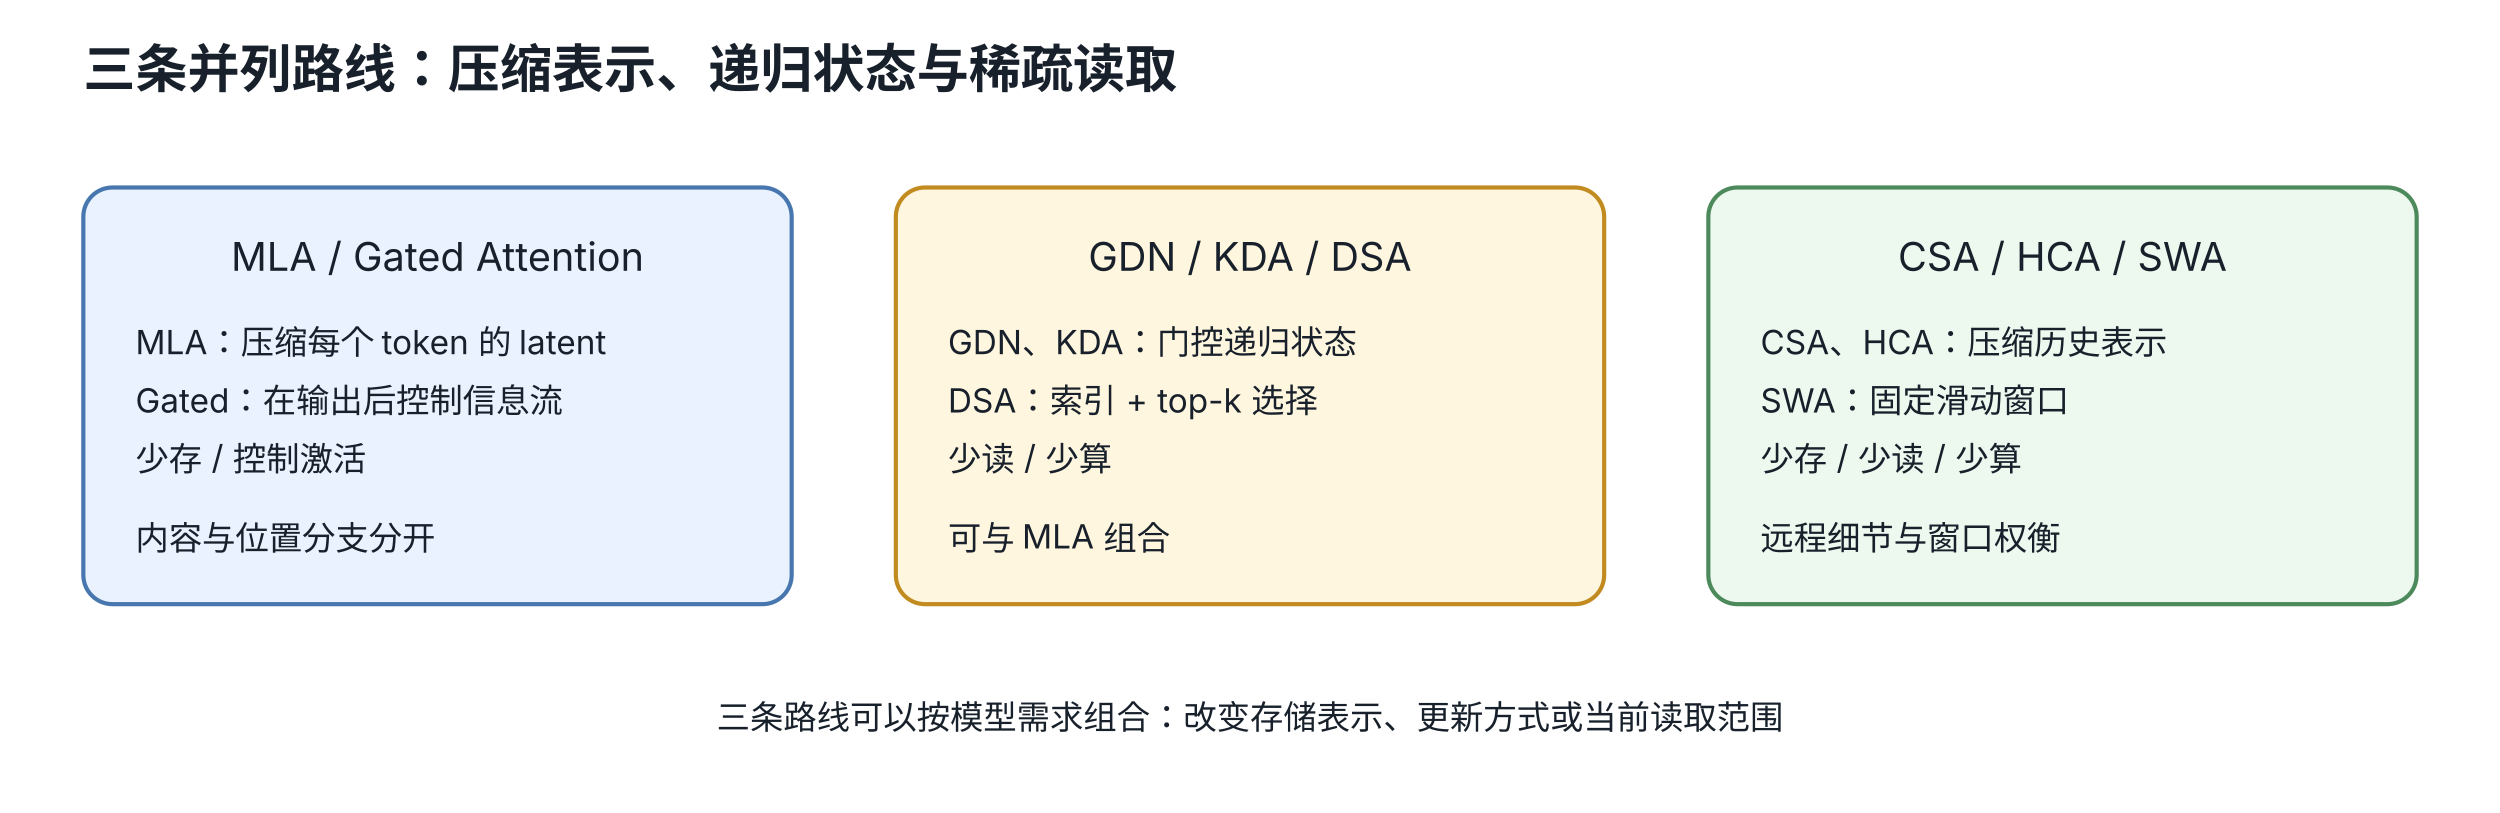
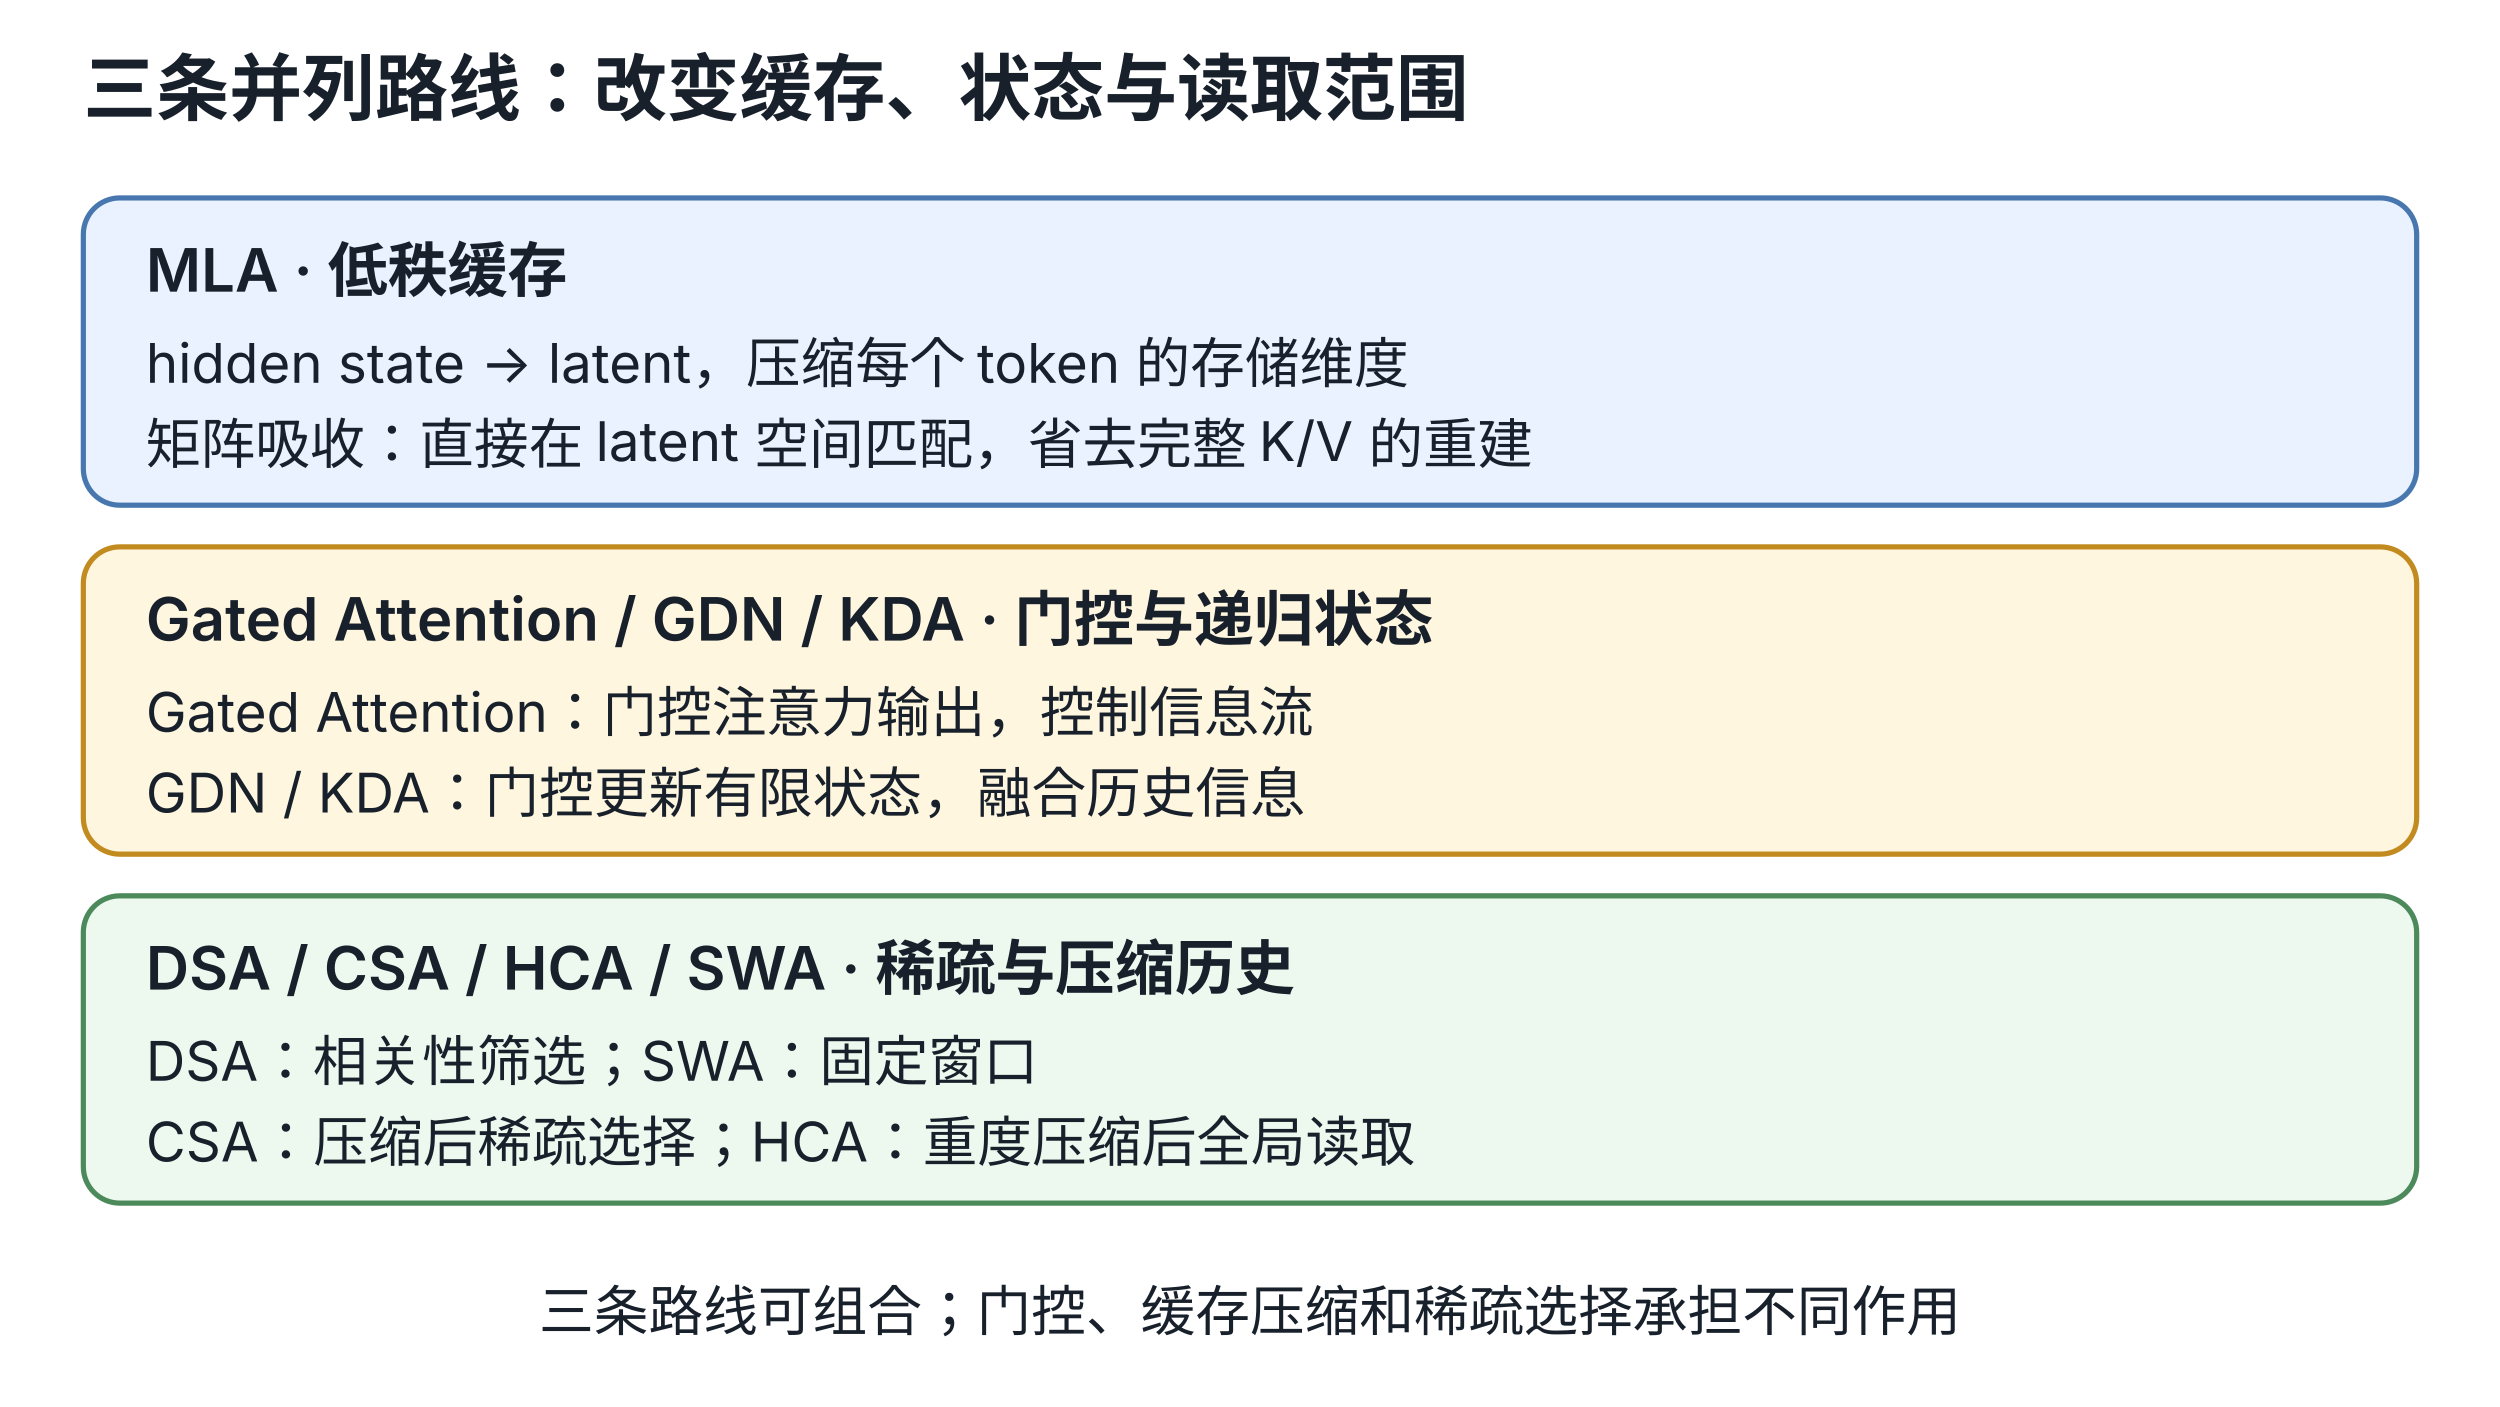
- <svg xmlns="http://www.w3.org/2000/svg" viewBox="0 0 1200 390" role="img" aria-labelledby="title desc">
-   <style>text{font-family:-apple-system,BlinkMacSystemFont,"PingFang SC","Microsoft YaHei",sans-serif;fill:#18212b}.h{font-size:25px;font-weight:700}.s{font-size:19px}.t{font-size:16px}.card{stroke-width:2;rx:14}.g{fill:#eaf2ff;stroke:#4777ae}.c{fill:#fff6df;stroke:#c28b20}.l{fill:#edf8ef;stroke:#4c8a5c}</style>
-   <text x="40" y="42" class="h">三条并列路线：压缩表示、递归状态与稀疏读取</text>
-   <rect x="40" y="90" width="340" height="200" class="card g" />
-   <text x="210" y="130" text-anchor="middle" class="s">MLA / Gated Attention</text>
-   <text x="65" y="170" class="t">MLA：压缩每个 token 的 latent</text>
-   <text x="65" y="198" class="t">Gated：在输出后控制信息流</text>
-   <text x="65" y="226" class="t">少存 / 控制激活</text>
-   <text x="65" y="264" class="t">内容与位置分支分开</text>
-   <rect x="430" y="90" width="340" height="200" class="card c" />
-   <text x="600" y="130" text-anchor="middle" class="s">GDN / KDA / DSA</text>
-   <text x="455" y="170" class="t">GDN、KDA：门控递归状态</text>
-   <text x="455" y="198" class="t">DSA：索引 + top-k 选择</text>
-   <text x="455" y="226" class="t">少读 / 少算</text>
-   <text x="455" y="264" class="t">可与 MLA 组合</text>
-   <rect x="820" y="90" width="340" height="200" class="card l" />
-   <text x="990" y="130" text-anchor="middle" class="s">CSA / HCA / SWA</text>
-   <text x="845" y="170" class="t">CSA、HCA：压缩历史表示</text>
-   <text x="845" y="198" class="t">SWA：固定滑动窗口</text>
-   <text x="845" y="226" class="t">少存 / 少读 / 少算</text>
-   <text x="845" y="264" class="t">远程细节与窗口权衡</text>
-   <text x="600" y="350" text-anchor="middle" class="t">三条路线可以按模型需求组合：改变存储表示、更新方式或当前读取范围</text>
+ <svg xmlns="http://www.w3.org/2000/svg" viewBox="0 0 960 540" role="img" aria-labelledby="title desc">
+   <style>text{font-family:-apple-system,BlinkMacSystemFont,"PingFang SC","Microsoft YaHei",sans-serif;fill:#18212b}.h{font-size:28px;font-weight:700}.s{font-size:23px;font-weight:600}.t{font-size:21px}.card{stroke-width:2;rx:14}</style>
+   <text x="32" y="44" class="h">三条并列路线：改变缓存、状态与读取范围</text>
+   <rect x="32" y="76" width="896" height="118" class="card" fill="#eaf2ff" stroke="#4777ae" />
+   <text x="56" y="112" class="s">MLA · 低秩缓存</text>
+   <text x="56" y="147" class="t">hidden state → latent，压缩每个 token 的存储维度</text>
+   <text x="56" y="178" class="t">矩阵吸收：直接在 latent 空间匹配，省去完整 K/V 的重建</text>
+   <rect x="32" y="210" width="896" height="118" class="card" fill="#fff6df" stroke="#c28b20" />
+   <text x="56" y="246" class="s">Gated Attention / GDN / KDA · 门控与递归状态</text>
+   <text x="56" y="281" class="t">Gated Attention：门控注意力输出，控制信息流</text>
+   <text x="56" y="312" class="t">GDN / KDA：门控更新有限状态，融合历史信息</text>
+   <rect x="32" y="344" width="896" height="118" class="card" fill="#edf8ef" stroke="#4c8a5c" />
+   <text x="56" y="380" class="s">DSA / CSA / HCA / SWA · 稀疏与压缩历史</text>
+   <text x="56" y="415" class="t">DSA：相关性筛选；SWA：固定窗口</text>
+   <text x="56" y="446" class="t">CSA：压缩后稀疏选择；HCA：重度压缩后全局读取</text>
+   <text x="480" y="511" text-anchor="middle" class="t">三条路线可组合；门控、缓存压缩和稀疏选择承担不同作用</text>
</svg>
